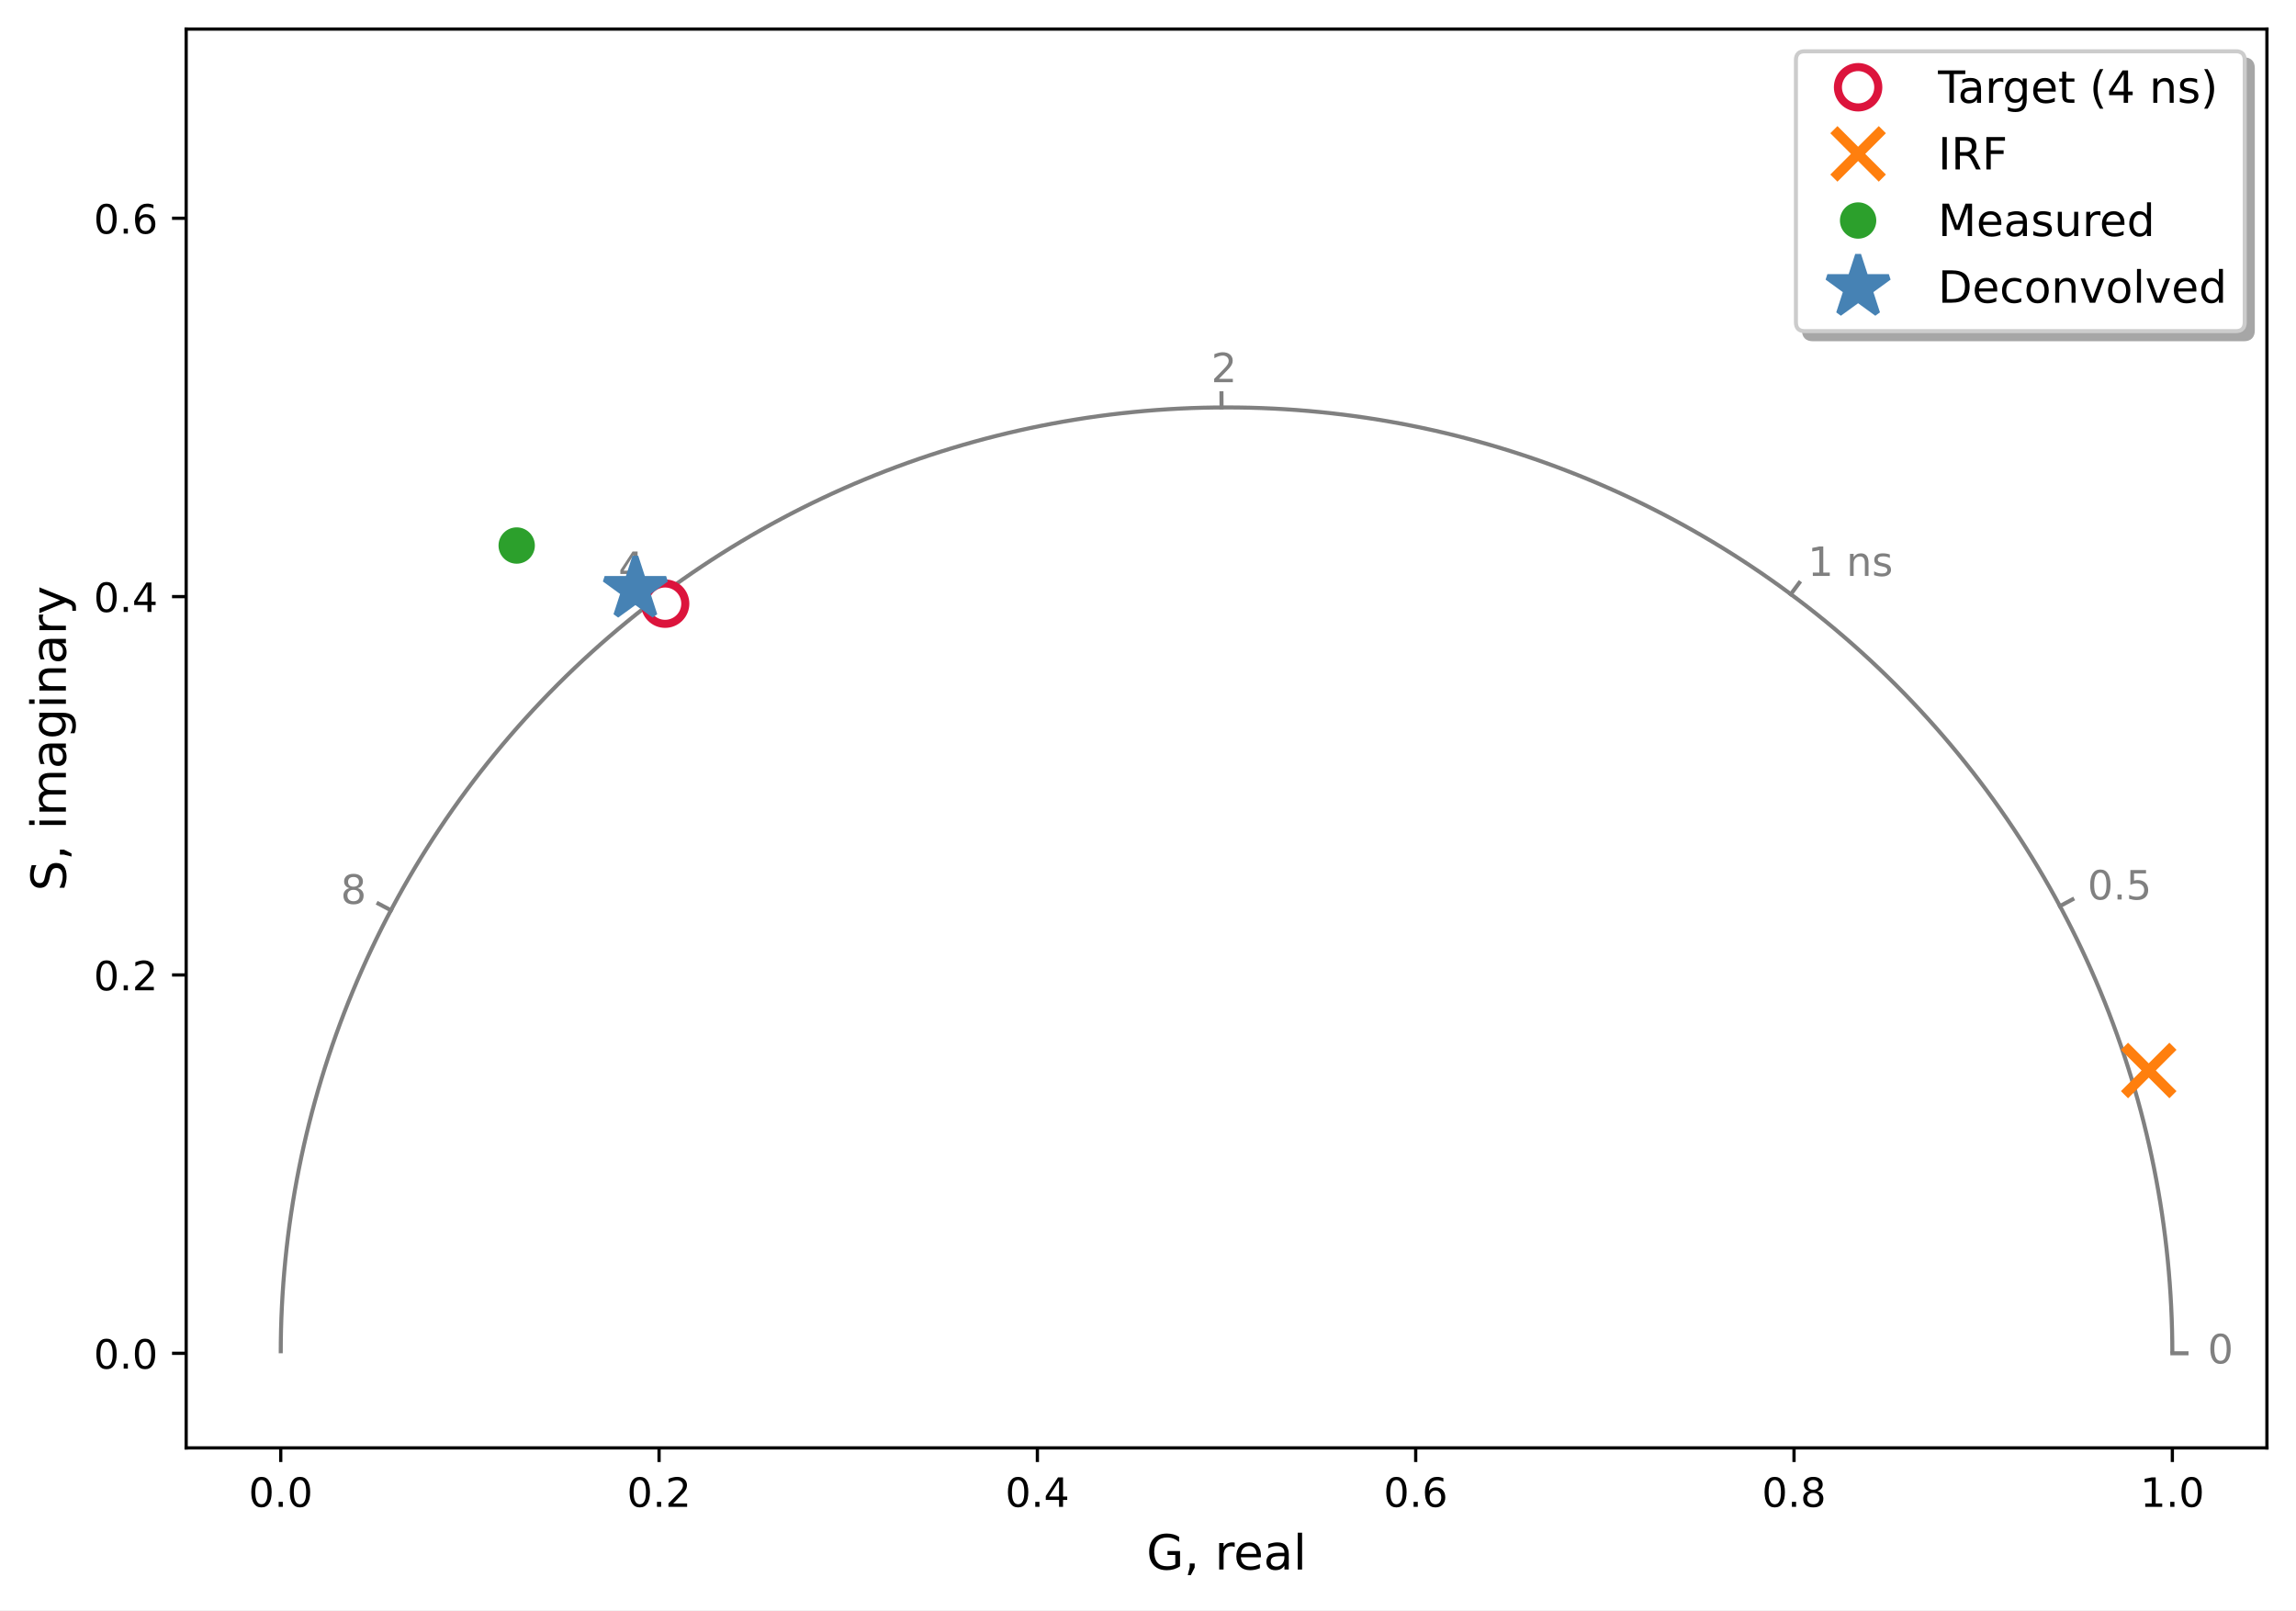
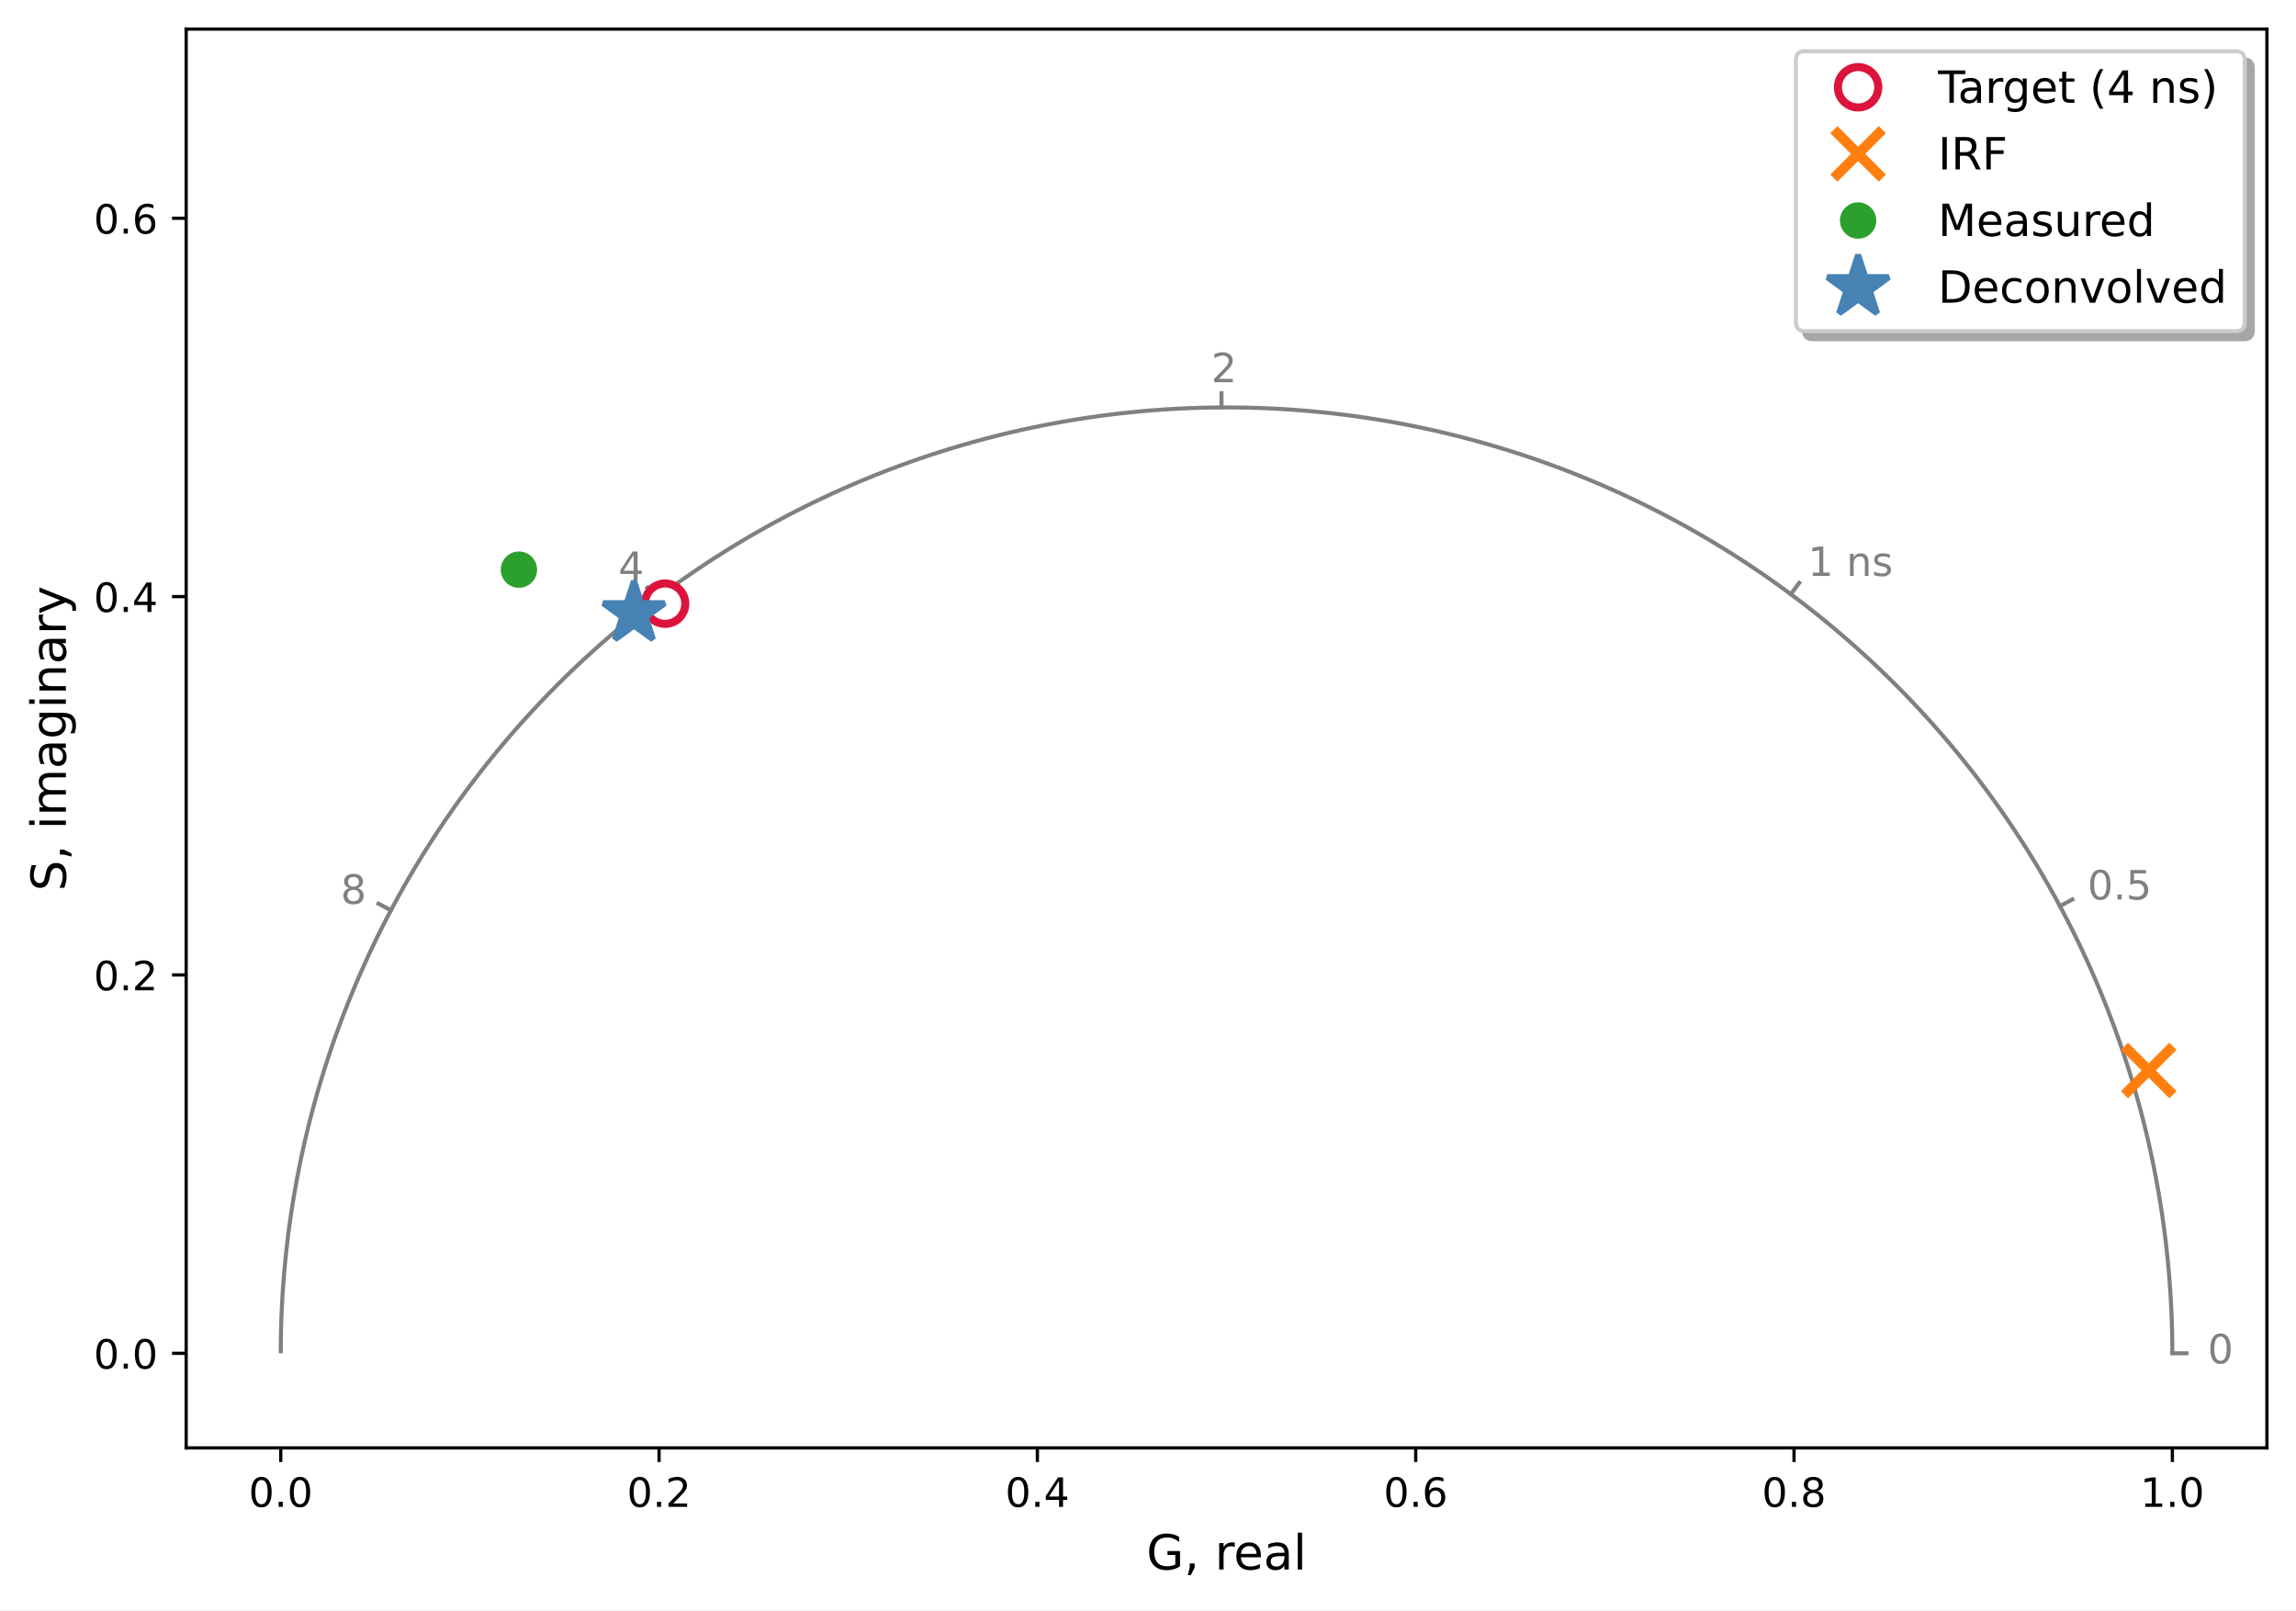
<svg xmlns="http://www.w3.org/2000/svg" xmlns:xlink="http://www.w3.org/1999/xlink" width="568.621pt" height="398.754pt" viewBox="0 0 568.621 398.754" version="1.1">
  <defs>
    <style type="text/css">*{stroke-linejoin: round; stroke-linecap: butt}</style>
  </defs>
  <g id="figure_1">
    <g id="patch_1">
      <path d="M 0 398.754  L 568.621 398.754  L 568.621 0  L 0 0  z " style="fill: #ffffff" />
    </g>
    <g id="axes_1">
      <g id="patch_2">
        <path d="M 46.104 358.553  L 561.421 358.553  L 561.421 7.2  L 46.104 7.2  z " style="fill: #ffffff" />
      </g>
      <g id="matplotlib.axis_1">
        <g id="xtick_1">
          <g id="line2d_1">
            <defs>
-               <path id="m70937900eb" d="M 0 0  L 0 3.5  " style="stroke: #000000; stroke-width: 0.8" />
-             </defs>
-             <g>
-               <use xlink:href="#m70937900eb" x="69.528" y="358.553" style="stroke: #000000; stroke-width: 0.8" />
+               <path id="mda48bed009" d="M 0 0  L 0 3.5  " style="stroke: #000000; stroke-width: 0.8" />
+             </defs>
+             <g>
+               <use xlink:href="#mda48bed009" x="69.528" y="358.553" style="stroke: #000000; stroke-width: 0.8" />
            </g>
          </g>
          <g id="text_1">
            <g transform="translate(61.57601 373.1503) scale(0.1 -0.1)">
              <defs>
                <path id="DejaVuSans-13" d="M 2034 4250  Q 1547 4250 1301 3770  Q 1056 3291 1056 2328  Q 1056 1369 1301 889  Q 1547 409 2034 409  Q 2525 409 2770 889  Q 3016 1369 3016 2328  Q 3016 3291 2770 3770  Q 2525 4250 2034 4250  z M 2034 4750  Q 2819 4750 3233 4129  Q 3647 3509 3647 2328  Q 3647 1150 3233 529  Q 2819 -91 2034 -91  Q 1250 -91 836 529  Q 422 1150 422 2328  Q 422 3509 836 4129  Q 1250 4750 2034 4750  z " transform="scale(0.015625)" />
                <path id="DejaVuSans-11" d="M 684 794  L 1344 794  L 1344 0  L 684 0  L 684 794  z " transform="scale(0.015625)" />
              </defs>
              <use xlink:href="#DejaVuSans-13" />
              <use xlink:href="#DejaVuSans-11" transform="translate(63.625 0)" />
              <use xlink:href="#DejaVuSans-13" transform="translate(95.40625 0)" />
            </g>
          </g>
        </g>
        <g id="xtick_2">
          <g id="line2d_2">
            <g>
-               <use xlink:href="#m70937900eb" x="163.222" y="358.553" style="stroke: #000000; stroke-width: 0.8" />
+               <use xlink:href="#mda48bed009" x="163.222" y="358.553" style="stroke: #000000; stroke-width: 0.8" />
            </g>
          </g>
          <g id="text_2">
            <g transform="translate(155.27 373.1503) scale(0.1 -0.1)">
              <defs>
                <path id="DejaVuSans-15" d="M 1228 531  L 3431 531  L 3431 0  L 469 0  L 469 531  Q 828 903 1448 1529  Q 2069 2156 2228 2338  Q 2531 2678 2651 2914  Q 2772 3150 2772 3378  Q 2772 3750 2511 3984  Q 2250 4219 1831 4219  Q 1534 4219 1204 4116  Q 875 4013 500 3803  L 500 4441  Q 881 4594 1212 4672  Q 1544 4750 1819 4750  Q 2544 4750 2975 4387  Q 3406 4025 3406 3419  Q 3406 3131 3298 2873  Q 3191 2616 2906 2266  Q 2828 2175 2409 1742  Q 1991 1309 1228 531  z " transform="scale(0.015625)" />
              </defs>
              <use xlink:href="#DejaVuSans-13" />
              <use xlink:href="#DejaVuSans-11" transform="translate(63.625 0)" />
              <use xlink:href="#DejaVuSans-15" transform="translate(95.40625 0)" />
            </g>
          </g>
        </g>
        <g id="xtick_3">
          <g id="line2d_3">
            <g>
-               <use xlink:href="#m70937900eb" x="256.916" y="358.553" style="stroke: #000000; stroke-width: 0.8" />
+               <use xlink:href="#mda48bed009" x="256.916" y="358.553" style="stroke: #000000; stroke-width: 0.8" />
            </g>
          </g>
          <g id="text_3">
            <g transform="translate(248.9641 373.1503) scale(0.1 -0.1)">
              <defs>
                <path id="DejaVuSans-17" d="M 2419 4116  L 825 1625  L 2419 1625  L 2419 4116  z M 2253 4666  L 3047 4666  L 3047 1625  L 3713 1625  L 3713 1100  L 3047 1100  L 3047 0  L 2419 0  L 2419 1100  L 313 1100  L 313 1709  L 2253 4666  z " transform="scale(0.015625)" />
              </defs>
              <use xlink:href="#DejaVuSans-13" />
              <use xlink:href="#DejaVuSans-11" transform="translate(63.625 0)" />
              <use xlink:href="#DejaVuSans-17" transform="translate(95.40625 0)" />
            </g>
          </g>
        </g>
        <g id="xtick_4">
          <g id="line2d_4">
            <g>
-               <use xlink:href="#m70937900eb" x="350.61" y="358.553" style="stroke: #000000; stroke-width: 0.8" />
+               <use xlink:href="#mda48bed009" x="350.61" y="358.553" style="stroke: #000000; stroke-width: 0.8" />
            </g>
          </g>
          <g id="text_4">
            <g transform="translate(342.6581 373.1503) scale(0.1 -0.1)">
              <defs>
                <path id="DejaVuSans-19" d="M 2113 2584  Q 1688 2584 1439 2293  Q 1191 2003 1191 1497  Q 1191 994 1439 701  Q 1688 409 2113 409  Q 2538 409 2786 701  Q 3034 994 3034 1497  Q 3034 2003 2786 2293  Q 2538 2584 2113 2584  z M 3366 4563  L 3366 3988  Q 3128 4100 2886 4159  Q 2644 4219 2406 4219  Q 1781 4219 1451 3797  Q 1122 3375 1075 2522  Q 1259 2794 1537 2939  Q 1816 3084 2150 3084  Q 2853 3084 3261 2657  Q 3669 2231 3669 1497  Q 3669 778 3244 343  Q 2819 -91 2113 -91  Q 1303 -91 875 529  Q 447 1150 447 2328  Q 447 3434 972 4092  Q 1497 4750 2381 4750  Q 2619 4750 2861 4703  Q 3103 4656 3366 4563  z " transform="scale(0.015625)" />
              </defs>
              <use xlink:href="#DejaVuSans-13" />
              <use xlink:href="#DejaVuSans-11" transform="translate(63.625 0)" />
              <use xlink:href="#DejaVuSans-19" transform="translate(95.40625 0)" />
            </g>
          </g>
        </g>
        <g id="xtick_5">
          <g id="line2d_5">
            <g>
-               <use xlink:href="#m70937900eb" x="444.304" y="358.553" style="stroke: #000000; stroke-width: 0.8" />
+               <use xlink:href="#mda48bed009" x="444.304" y="358.553" style="stroke: #000000; stroke-width: 0.8" />
            </g>
          </g>
          <g id="text_5">
            <g transform="translate(436.3521 373.1503) scale(0.1 -0.1)">
              <defs>
                <path id="DejaVuSans-1b" d="M 2034 2216  Q 1584 2216 1326 1975  Q 1069 1734 1069 1313  Q 1069 891 1326 650  Q 1584 409 2034 409  Q 2484 409 2743 651  Q 3003 894 3003 1313  Q 3003 1734 2745 1975  Q 2488 2216 2034 2216  z M 1403 2484  Q 997 2584 770 2862  Q 544 3141 544 3541  Q 544 4100 942 4425  Q 1341 4750 2034 4750  Q 2731 4750 3128 4425  Q 3525 4100 3525 3541  Q 3525 3141 3298 2862  Q 3072 2584 2669 2484  Q 3125 2378 3379 2068  Q 3634 1759 3634 1313  Q 3634 634 3220 271  Q 2806 -91 2034 -91  Q 1263 -91 848 271  Q 434 634 434 1313  Q 434 1759 690 2068  Q 947 2378 1403 2484  z M 1172 3481  Q 1172 3119 1398 2916  Q 1625 2713 2034 2713  Q 2441 2713 2670 2916  Q 2900 3119 2900 3481  Q 2900 3844 2670 4047  Q 2441 4250 2034 4250  Q 1625 4250 1398 4047  Q 1172 3844 1172 3481  z " transform="scale(0.015625)" />
              </defs>
              <use xlink:href="#DejaVuSans-13" />
              <use xlink:href="#DejaVuSans-11" transform="translate(63.625 0)" />
              <use xlink:href="#DejaVuSans-1b" transform="translate(95.40625 0)" />
            </g>
          </g>
        </g>
        <g id="xtick_6">
          <g id="line2d_6">
            <g>
-               <use xlink:href="#m70937900eb" x="537.998" y="358.553" style="stroke: #000000; stroke-width: 0.8" />
+               <use xlink:href="#mda48bed009" x="537.998" y="358.553" style="stroke: #000000; stroke-width: 0.8" />
            </g>
          </g>
          <g id="text_6">
            <g transform="translate(530.0462 373.1503) scale(0.1 -0.1)">
              <defs>
                <path id="DejaVuSans-14" d="M 794 531  L 1825 531  L 1825 4091  L 703 3866  L 703 4441  L 1819 4666  L 2450 4666  L 2450 531  L 3481 531  L 3481 0  L 794 0  L 794 531  z " transform="scale(0.015625)" />
              </defs>
              <use xlink:href="#DejaVuSans-14" />
              <use xlink:href="#DejaVuSans-11" transform="translate(63.625 0)" />
              <use xlink:href="#DejaVuSans-13" transform="translate(95.40625 0)" />
            </g>
          </g>
        </g>
        <g id="text_7">
          <g transform="translate(283.9298 388.6708) scale(0.12 -0.12)">
            <defs>
              <path id="DejaVuSans-2a" d="M 3809 666  L 3809 1919  L 2778 1919  L 2778 2438  L 4434 2438  L 4434 434  Q 4069 175 3628 42  Q 3188 -91 2688 -91  Q 1594 -91 976 548  Q 359 1188 359 2328  Q 359 3472 976 4111  Q 1594 4750 2688 4750  Q 3144 4750 3555 4637  Q 3966 4525 4313 4306  L 4313 3634  Q 3963 3931 3569 4081  Q 3175 4231 2741 4231  Q 1884 4231 1454 3753  Q 1025 3275 1025 2328  Q 1025 1384 1454 906  Q 1884 428 2741 428  Q 3075 428 3337 486  Q 3600 544 3809 666  z " transform="scale(0.015625)" />
              <path id="DejaVuSans-f" d="M 750 794  L 1409 794  L 1409 256  L 897 -744  L 494 -744  L 750 256  L 750 794  z " transform="scale(0.015625)" />
              <path id="DejaVuSans-3" transform="scale(0.015625)" />
              <path id="DejaVuSans-55" d="M 2631 2963  Q 2534 3019 2420 3045  Q 2306 3072 2169 3072  Q 1681 3072 1420 2755  Q 1159 2438 1159 1844  L 1159 0  L 581 0  L 581 3500  L 1159 3500  L 1159 2956  Q 1341 3275 1631 3429  Q 1922 3584 2338 3584  Q 2397 3584 2469 3576  Q 2541 3569 2628 3553  L 2631 2963  z " transform="scale(0.015625)" />
              <path id="DejaVuSans-48" d="M 3597 1894  L 3597 1613  L 953 1613  Q 991 1019 1311 708  Q 1631 397 2203 397  Q 2534 397 2845 478  Q 3156 559 3463 722  L 3463 178  Q 3153 47 2828 -22  Q 2503 -91 2169 -91  Q 1331 -91 842 396  Q 353 884 353 1716  Q 353 2575 817 3079  Q 1281 3584 2069 3584  Q 2775 3584 3186 3129  Q 3597 2675 3597 1894  z M 3022 2063  Q 3016 2534 2758 2815  Q 2500 3097 2075 3097  Q 1594 3097 1305 2825  Q 1016 2553 972 2059  L 3022 2063  z " transform="scale(0.015625)" />
              <path id="DejaVuSans-44" d="M 2194 1759  Q 1497 1759 1228 1600  Q 959 1441 959 1056  Q 959 750 1161 570  Q 1363 391 1709 391  Q 2188 391 2477 730  Q 2766 1069 2766 1631  L 2766 1759  L 2194 1759  z M 3341 1997  L 3341 0  L 2766 0  L 2766 531  Q 2569 213 2275 61  Q 1981 -91 1556 -91  Q 1019 -91 701 211  Q 384 513 384 1019  Q 384 1609 779 1909  Q 1175 2209 1959 2209  L 2766 2209  L 2766 2266  Q 2766 2663 2505 2880  Q 2244 3097 1772 3097  Q 1472 3097 1187 3025  Q 903 2953 641 2809  L 641 3341  Q 956 3463 1253 3523  Q 1550 3584 1831 3584  Q 2591 3584 2966 3190  Q 3341 2797 3341 1997  z " transform="scale(0.015625)" />
              <path id="DejaVuSans-4f" d="M 603 4863  L 1178 4863  L 1178 0  L 603 0  L 603 4863  z " transform="scale(0.015625)" />
            </defs>
            <use xlink:href="#DejaVuSans-2a" />
            <use xlink:href="#DejaVuSans-f" transform="translate(77.48438 0)" />
            <use xlink:href="#DejaVuSans-3" transform="translate(109.2656 0)" />
            <use xlink:href="#DejaVuSans-55" transform="translate(141.0469 0)" />
            <use xlink:href="#DejaVuSans-48" transform="translate(179.9531 0)" />
            <use xlink:href="#DejaVuSans-44" transform="translate(241.4844 0)" />
            <use xlink:href="#DejaVuSans-4f" transform="translate(302.7656 0)" />
          </g>
        </g>
      </g>
      <g id="matplotlib.axis_2">
        <g id="ytick_1">
          <g id="line2d_7">
            <defs>
-               <path id="m96fb3e9fb8" d="M 0 0  L -3.5 0  " style="stroke: #000000; stroke-width: 0.8" />
-             </defs>
-             <g>
-               <use xlink:href="#m96fb3e9fb8" x="46.104" y="335.129" style="stroke: #000000; stroke-width: 0.8" />
+               <path id="m7fe04f3562" d="M 0 0  L -3.5 0  " style="stroke: #000000; stroke-width: 0.8" />
+             </defs>
+             <g>
+               <use xlink:href="#m7fe04f3562" x="46.104" y="335.129" style="stroke: #000000; stroke-width: 0.8" />
            </g>
          </g>
          <g id="text_8">
            <g transform="translate(23.20094 338.9279) scale(0.1 -0.1)">
              <use xlink:href="#DejaVuSans-13" />
              <use xlink:href="#DejaVuSans-11" transform="translate(63.625 0)" />
              <use xlink:href="#DejaVuSans-13" transform="translate(95.40625 0)" />
            </g>
          </g>
        </g>
        <g id="ytick_2">
          <g id="line2d_8">
            <g>
-               <use xlink:href="#m96fb3e9fb8" x="46.104" y="241.435" style="stroke: #000000; stroke-width: 0.8" />
+               <use xlink:href="#m7fe04f3562" x="46.104" y="241.435" style="stroke: #000000; stroke-width: 0.8" />
            </g>
          </g>
          <g id="text_9">
            <g transform="translate(23.20094 245.2339) scale(0.1 -0.1)">
              <use xlink:href="#DejaVuSans-13" />
              <use xlink:href="#DejaVuSans-11" transform="translate(63.625 0)" />
              <use xlink:href="#DejaVuSans-15" transform="translate(95.40625 0)" />
            </g>
          </g>
        </g>
        <g id="ytick_3">
          <g id="line2d_9">
            <g>
-               <use xlink:href="#m96fb3e9fb8" x="46.104" y="147.741" style="stroke: #000000; stroke-width: 0.8" />
+               <use xlink:href="#m7fe04f3562" x="46.104" y="147.741" style="stroke: #000000; stroke-width: 0.8" />
            </g>
          </g>
          <g id="text_10">
            <g transform="translate(23.20094 151.5399) scale(0.1 -0.1)">
              <use xlink:href="#DejaVuSans-13" />
              <use xlink:href="#DejaVuSans-11" transform="translate(63.625 0)" />
              <use xlink:href="#DejaVuSans-17" transform="translate(95.40625 0)" />
            </g>
          </g>
        </g>
        <g id="ytick_4">
          <g id="line2d_10">
            <g>
-               <use xlink:href="#m96fb3e9fb8" x="46.104" y="54.047" style="stroke: #000000; stroke-width: 0.8" />
+               <use xlink:href="#m7fe04f3562" x="46.104" y="54.047" style="stroke: #000000; stroke-width: 0.8" />
            </g>
          </g>
          <g id="text_11">
            <g transform="translate(23.20094 57.84584) scale(0.1 -0.1)">
              <use xlink:href="#DejaVuSans-13" />
              <use xlink:href="#DejaVuSans-11" transform="translate(63.625 0)" />
              <use xlink:href="#DejaVuSans-19" transform="translate(95.40625 0)" />
            </g>
          </g>
        </g>
        <g id="text_12">
          <g transform="translate(16.31812 220.6604) rotate(-90) scale(0.12 -0.12)">
            <defs>
              <path id="DejaVuSans-36" d="M 3425 4513  L 3425 3897  Q 3066 4069 2747 4153  Q 2428 4238 2131 4238  Q 1616 4238 1336 4038  Q 1056 3838 1056 3469  Q 1056 3159 1242 3001  Q 1428 2844 1947 2747  L 2328 2669  Q 3034 2534 3370 2195  Q 3706 1856 3706 1288  Q 3706 609 3251 259  Q 2797 -91 1919 -91  Q 1588 -91 1214 -16  Q 841 59 441 206  L 441 856  Q 825 641 1194 531  Q 1563 422 1919 422  Q 2459 422 2753 634  Q 3047 847 3047 1241  Q 3047 1584 2836 1778  Q 2625 1972 2144 2069  L 1759 2144  Q 1053 2284 737 2584  Q 422 2884 422 3419  Q 422 4038 858 4394  Q 1294 4750 2059 4750  Q 2388 4750 2728 4690  Q 3069 4631 3425 4513  z " transform="scale(0.015625)" />
              <path id="DejaVuSans-4c" d="M 603 3500  L 1178 3500  L 1178 0  L 603 0  L 603 3500  z M 603 4863  L 1178 4863  L 1178 4134  L 603 4134  L 603 4863  z " transform="scale(0.015625)" />
              <path id="DejaVuSans-50" d="M 3328 2828  Q 3544 3216 3844 3400  Q 4144 3584 4550 3584  Q 5097 3584 5394 3201  Q 5691 2819 5691 2113  L 5691 0  L 5113 0  L 5113 2094  Q 5113 2597 4934 2840  Q 4756 3084 4391 3084  Q 3944 3084 3684 2787  Q 3425 2491 3425 1978  L 3425 0  L 2847 0  L 2847 2094  Q 2847 2600 2669 2842  Q 2491 3084 2119 3084  Q 1678 3084 1418 2786  Q 1159 2488 1159 1978  L 1159 0  L 581 0  L 581 3500  L 1159 3500  L 1159 2956  Q 1356 3278 1631 3431  Q 1906 3584 2284 3584  Q 2666 3584 2933 3390  Q 3200 3197 3328 2828  z " transform="scale(0.015625)" />
              <path id="DejaVuSans-4a" d="M 2906 1791  Q 2906 2416 2648 2759  Q 2391 3103 1925 3103  Q 1463 3103 1205 2759  Q 947 2416 947 1791  Q 947 1169 1205 825  Q 1463 481 1925 481  Q 2391 481 2648 825  Q 2906 1169 2906 1791  z M 3481 434  Q 3481 -459 3084 -895  Q 2688 -1331 1869 -1331  Q 1566 -1331 1297 -1286  Q 1028 -1241 775 -1147  L 775 -588  Q 1028 -725 1275 -790  Q 1522 -856 1778 -856  Q 2344 -856 2625 -561  Q 2906 -266 2906 331  L 2906 616  Q 2728 306 2450 153  Q 2172 0 1784 0  Q 1141 0 747 490  Q 353 981 353 1791  Q 353 2603 747 3093  Q 1141 3584 1784 3584  Q 2172 3584 2450 3431  Q 2728 3278 2906 2969  L 2906 3500  L 3481 3500  L 3481 434  z " transform="scale(0.015625)" />
              <path id="DejaVuSans-51" d="M 3513 2113  L 3513 0  L 2938 0  L 2938 2094  Q 2938 2591 2744 2837  Q 2550 3084 2163 3084  Q 1697 3084 1428 2787  Q 1159 2491 1159 1978  L 1159 0  L 581 0  L 581 3500  L 1159 3500  L 1159 2956  Q 1366 3272 1645 3428  Q 1925 3584 2291 3584  Q 2894 3584 3203 3211  Q 3513 2838 3513 2113  z " transform="scale(0.015625)" />
              <path id="DejaVuSans-5c" d="M 2059 -325  Q 1816 -950 1584 -1140  Q 1353 -1331 966 -1331  L 506 -1331  L 506 -850  L 844 -850  Q 1081 -850 1212 -737  Q 1344 -625 1503 -206  L 1606 56  L 191 3500  L 800 3500  L 1894 763  L 2988 3500  L 3597 3500  L 2059 -325  z " transform="scale(0.015625)" />
            </defs>
            <use xlink:href="#DejaVuSans-36" />
            <use xlink:href="#DejaVuSans-f" transform="translate(63.48438 0)" />
            <use xlink:href="#DejaVuSans-3" transform="translate(95.26562 0)" />
            <use xlink:href="#DejaVuSans-4c" transform="translate(127.0469 0)" />
            <use xlink:href="#DejaVuSans-50" transform="translate(154.8281 0)" />
            <use xlink:href="#DejaVuSans-44" transform="translate(252.2344 0)" />
            <use xlink:href="#DejaVuSans-4a" transform="translate(313.5156 0)" />
            <use xlink:href="#DejaVuSans-4c" transform="translate(377 0)" />
            <use xlink:href="#DejaVuSans-51" transform="translate(404.7812 0)" />
            <use xlink:href="#DejaVuSans-44" transform="translate(468.1562 0)" />
            <use xlink:href="#DejaVuSans-55" transform="translate(529.4375 0)" />
            <use xlink:href="#DejaVuSans-5c" transform="translate(570.5469 0)" />
          </g>
        </g>
      </g>
      <g id="patch_3">
-         <path d="M 537.998 335.129  C 537.998 273.03 513.303 213.411 469.392 169.5  C 425.481 125.589 365.862 100.894 303.763 100.894  C 241.663 100.894 182.044 125.589 138.133 169.5  C 94.223 213.411 69.528 273.03 69.528 335.129  " clip-path="url(#p9ad5850915)" style="fill: none; stroke: #808080; stroke-linejoin: miter" />
+         <path d="M 537.998 335.129  C 537.998 273.03 513.303 213.411 469.392 169.5  C 425.481 125.589 365.862 100.894 303.763 100.894  C 241.663 100.894 182.044 125.589 138.133 169.5  C 94.223 213.411 69.528 273.03 69.528 335.129  " clip-path="url(#p9301bd32c9)" style="fill: none; stroke: #808080; stroke-linejoin: miter" />
      </g>
      <g id="line2d_11">
-         <path d="M 537.998 335.129  L 541.498 335.129  M 510.165 224.385  L 513.249 222.73  M 443.507 147.146  L 445.595 144.338  M 302.522 100.897  L 302.504 97.397  M 162.43 148.337  L 160.318 145.546  M 96.811 225.415  L 93.719 223.776  " clip-path="url(#p9ad5850915)" style="fill: none; stroke: #808080; stroke-linecap: square" />
-         <g clip-path="url(#p9ad5850915)">
+         <path d="M 537.998 335.129  L 541.498 335.129  M 510.165 224.385  L 513.249 222.73  M 443.507 147.146  L 445.595 144.338  M 302.522 100.897  L 302.504 97.397  M 162.43 148.337  L 160.318 145.546  M 96.811 225.415  L 93.719 223.776  " clip-path="url(#p9301bd32c9)" style="fill: none; stroke: #808080; stroke-linecap: square" />
+         <g clip-path="url(#p9301bd32c9)">
          <g style="fill: #808080" transform="translate(546.7477 337.6291) scale(0.1 -0.1)">
            <use xlink:href="#DejaVuSans-13" />
          </g>
        </g>
-         <g clip-path="url(#p9ad5850915)">
+         <g clip-path="url(#p9301bd32c9)">
          <g style="fill: #808080" transform="translate(516.9838 222.748) scale(0.1 -0.1)">
            <defs>
              <path id="DejaVuSans-18" d="M 691 4666  L 3169 4666  L 3169 4134  L 1269 4134  L 1269 2991  Q 1406 3038 1543 3061  Q 1681 3084 1819 3084  Q 2600 3084 3056 2656  Q 3513 2228 3513 1497  Q 3513 744 3044 326  Q 2575 -91 1722 -91  Q 1428 -91 1123 -41  Q 819 9 494 109  L 494 744  Q 775 591 1075 516  Q 1375 441 1709 441  Q 2250 441 2565 725  Q 2881 1009 2881 1497  Q 2881 1984 2565 2268  Q 2250 2553 1709 2553  Q 1456 2553 1204 2497  Q 953 2441 691 2322  L 691 4666  z " transform="scale(0.015625)" />
            </defs>
            <use xlink:href="#DejaVuSans-13" />
            <use xlink:href="#DejaVuSans-11" transform="translate(63.625 0)" />
            <use xlink:href="#DejaVuSans-18" transform="translate(95.40625 0)" />
          </g>
        </g>
-         <g clip-path="url(#p9ad5850915)">
+         <g clip-path="url(#p9301bd32c9)">
          <g style="fill: #808080" transform="translate(447.7191 142.6242) scale(0.1 -0.1)">
            <defs>
              <path id="DejaVuSans-56" d="M 2834 3397  L 2834 2853  Q 2591 2978 2328 3040  Q 2066 3103 1784 3103  Q 1356 3103 1142 2972  Q 928 2841 928 2578  Q 928 2378 1081 2264  Q 1234 2150 1697 2047  L 1894 2003  Q 2506 1872 2764 1633  Q 3022 1394 3022 966  Q 3022 478 2636 193  Q 2250 -91 1575 -91  Q 1294 -91 989 -36  Q 684 19 347 128  L 347 722  Q 666 556 975 473  Q 1284 391 1588 391  Q 1994 391 2212 530  Q 2431 669 2431 922  Q 2431 1156 2273 1281  Q 2116 1406 1581 1522  L 1381 1569  Q 847 1681 609 1914  Q 372 2147 372 2553  Q 372 3047 722 3315  Q 1072 3584 1716 3584  Q 2034 3584 2315 3537  Q 2597 3491 2834 3397  z " transform="scale(0.015625)" />
            </defs>
            <use xlink:href="#DejaVuSans-14" />
            <use xlink:href="#DejaVuSans-3" transform="translate(63.625 0)" />
            <use xlink:href="#DejaVuSans-51" transform="translate(95.40625 0)" />
            <use xlink:href="#DejaVuSans-56" transform="translate(158.7812 0)" />
          </g>
        </g>
-         <g clip-path="url(#p9ad5850915)">
+         <g clip-path="url(#p9301bd32c9)">
          <g style="fill: #808080" transform="translate(299.9627 94.64744) scale(0.1 -0.1)">
            <use xlink:href="#DejaVuSans-15" />
          </g>
        </g>
-         <g clip-path="url(#p9ad5850915)">
+         <g clip-path="url(#p9301bd32c9)">
          <g style="fill: #808080" transform="translate(153.1423 143.8594) scale(0.1 -0.1)">
            <use xlink:href="#DejaVuSans-17" />
          </g>
        </g>
-         <g clip-path="url(#p9ad5850915)">
+         <g clip-path="url(#p9301bd32c9)">
          <g style="fill: #808080" transform="translate(84.37162 223.8166) scale(0.1 -0.1)">
            <use xlink:href="#DejaVuSans-1b" />
          </g>
        </g>
      </g>
      <g id="patch_4">
        <path d="M 46.104 358.553  L 46.104 7.2  " style="fill: none; stroke: #000000; stroke-width: 0.8; stroke-linejoin: miter; stroke-linecap: square" />
      </g>
      <g id="patch_5">
        <path d="M 561.421 358.553  L 561.421 7.2  " style="fill: none; stroke: #000000; stroke-width: 0.8; stroke-linejoin: miter; stroke-linecap: square" />
      </g>
      <g id="patch_6">
        <path d="M 46.104 358.553  L 561.421 358.553  " style="fill: none; stroke: #000000; stroke-width: 0.8; stroke-linejoin: miter; stroke-linecap: square" />
      </g>
      <g id="patch_7">
        <path d="M 46.104 7.2  L 561.421 7.2  " style="fill: none; stroke: #000000; stroke-width: 0.8; stroke-linejoin: miter; stroke-linecap: square" />
      </g>
      <g id="line2d_12">
        <defs>
-           <path id="mcc5f7775cc" d="M 0 5  C 1.326 5 2.598 4.473 3.536 3.536  C 4.473 2.598 5 1.326 5 0  C 5 -1.326 4.473 -2.598 3.536 -3.536  C 2.598 -4.473 1.326 -5 0 -5  C -1.326 -5 -2.598 -4.473 -3.536 -3.536  C -4.473 -2.598 -5 -1.326 -5 0  C -5 1.326 -4.473 2.598 -3.536 3.536  C -2.598 4.473 -1.326 5 0 5  z " style="stroke: #dc143c; stroke-width: 2" />
+           <path id="m20b6daa06a" d="M 0 5  C 1.326 5 2.598 4.473 3.536 3.536  C 4.473 2.598 5 1.326 5 0  C 5 -1.326 4.473 -2.598 3.536 -3.536  C 2.598 -4.473 1.326 -5 0 -5  C -1.326 -5 -2.598 -4.473 -3.536 -3.536  C -4.473 -2.598 -5 -1.326 -5 0  C -5 1.326 -4.473 2.598 -3.536 3.536  C -2.598 4.473 -1.326 5 0 5  z " style="stroke: #dc143c; stroke-width: 2" />
        </defs>
-         <g clip-path="url(#p9ad5850915)">
-           <use xlink:href="#mcc5f7775cc" x="164.722" y="149.489" style="fill: #ffffff; stroke: #dc143c; stroke-width: 2" />
+         <g clip-path="url(#p9301bd32c9)">
+           <use xlink:href="#m20b6daa06a" x="164.722" y="149.489" style="fill: #ffffff; stroke: #dc143c; stroke-width: 2" />
        </g>
      </g>
      <g id="line2d_13">
        <defs>
-           <path id="m12d19b7c86" d="M -6 6  L 6 -6  M -6 -6  L 6 6  " style="stroke: #ff7f0e; stroke-width: 2.5" />
+           <path id="m79eb5e9c45" d="M -6 6  L 6 -6  M -6 -6  L 6 6  " style="stroke: #ff7f0e; stroke-width: 2.5" />
        </defs>
-         <g clip-path="url(#p9ad5850915)">
-           <use xlink:href="#m12d19b7c86" x="532.143" y="265.093" style="fill: #ff7f0e; stroke: #ff7f0e; stroke-width: 2.5" />
+         <g clip-path="url(#p9301bd32c9)">
+           <use xlink:href="#m79eb5e9c45" x="532.143" y="265.093" style="fill: #ff7f0e; stroke: #ff7f0e; stroke-width: 2.5" />
        </g>
      </g>
      <g id="line2d_14">
        <defs>
-           <path id="m1168313d82" d="M 0 4  C 1.061 4 2.078 3.579 2.828 2.828  C 3.579 2.078 4 1.061 4 0  C 4 -1.061 3.579 -2.078 2.828 -2.828  C 2.078 -3.579 1.061 -4 0 -4  C -1.061 -4 -2.078 -3.579 -2.828 -2.828  C -3.579 -2.078 -4 -1.061 -4 0  C -4 1.061 -3.579 2.078 -2.828 2.828  C -2.078 3.579 -1.061 4 0 4  z " style="stroke: #2ca02c" />
+           <path id="m78f3de2a85" d="M 0 4  C 1.061 4 2.078 3.579 2.828 2.828  C 3.579 2.078 4 1.061 4 0  C 4 -1.061 3.579 -2.078 2.828 -2.828  C 2.078 -3.579 1.061 -4 0 -4  C -1.061 -4 -2.078 -3.579 -2.828 -2.828  C -3.579 -2.078 -4 -1.061 -4 0  C -4 1.061 -3.579 2.078 -2.828 2.828  C -2.078 3.579 -1.061 4 0 4  z " style="stroke: #2ca02c" />
        </defs>
-         <g clip-path="url(#p9ad5850915)">
-           <use xlink:href="#m1168313d82" x="127.963" y="135.094" style="fill: #2ca02c; stroke: #2ca02c" />
+         <g clip-path="url(#p9301bd32c9)">
+           <use xlink:href="#m78f3de2a85" x="128.514" y="141.066" style="fill: #2ca02c; stroke: #2ca02c" />
        </g>
      </g>
      <g id="line2d_15">
        <defs>
-           <path id="m0fa212d5ef" d="M 0 -8  L -1.796 -2.472  L -7.608 -2.472  L -2.906 0.944  L -4.702 6.472  L -0 3.056  L 4.702 6.472  L 2.906 0.944  L 7.608 -2.472  L 1.796 -2.472  z " style="stroke: #4682b4; stroke-width: 1.5; stroke-linejoin: bevel" />
+           <path id="m091019332d" d="M 0 -8  L -1.796 -2.472  L -7.608 -2.472  L -2.906 0.944  L -4.702 6.472  L -0 3.056  L 4.702 6.472  L 2.906 0.944  L 7.608 -2.472  L 1.796 -2.472  z " style="stroke: #4682b4; stroke-width: 1.5; stroke-linejoin: bevel" />
        </defs>
-         <g clip-path="url(#p9ad5850915)">
-           <use xlink:href="#m0fa212d5ef" x="157.356" y="145.859" style="fill: #4682b4; stroke: #4682b4; stroke-width: 1.5; stroke-linejoin: bevel" />
+         <g clip-path="url(#p9301bd32c9)">
+           <use xlink:href="#m091019332d" x="157.007" y="151.854" style="fill: #4682b4; stroke: #4682b4; stroke-width: 1.5; stroke-linejoin: bevel" />
        </g>
      </g>
      <g id="legend_1">
        <g id="patch_8">
          <path d="M 448.973 84.003  L 555.721 84.003  Q 557.921 84.003 557.921 81.803  L 557.921 16.9  Q 557.921 14.7 555.721 14.7  L 448.973 14.7  Q 446.773 14.7 446.773 16.9  L 446.773 81.803  Q 446.773 84.003 448.973 84.003  z " style="fill: #4d4d4d; opacity: 0.5; stroke: #4d4d4d; stroke-linejoin: miter" />
        </g>
        <g id="patch_9">
          <path d="M 446.973 82.003  L 553.721 82.003  Q 555.921 82.003 555.921 79.803  L 555.921 14.9  Q 555.921 12.7 553.721 12.7  L 446.973 12.7  Q 444.773 12.7 444.773 14.9  L 444.773 79.803  Q 444.773 82.003 446.973 82.003  z " style="fill: #ffffff; stroke: #cccccc; stroke-linejoin: miter" />
        </g>
        <g id="line2d_16">
          <g>
-             <use xlink:href="#mcc5f7775cc" x="460.173" y="21.608" style="fill: #ffffff; stroke: #dc143c; stroke-width: 2" />
+             <use xlink:href="#m20b6daa06a" x="460.173" y="21.608" style="fill: #ffffff; stroke: #dc143c; stroke-width: 2" />
          </g>
        </g>
        <g id="text_13">
          <g transform="translate(479.9731 25.45828) scale(0.11 -0.11)">
            <defs>
              <path id="DejaVuSans-37" d="M -19 4666  L 3928 4666  L 3928 4134  L 2272 4134  L 2272 0  L 1638 0  L 1638 4134  L -19 4134  L -19 4666  z " transform="scale(0.015625)" />
              <path id="DejaVuSans-57" d="M 1172 4494  L 1172 3500  L 2356 3500  L 2356 3053  L 1172 3053  L 1172 1153  Q 1172 725 1289 603  Q 1406 481 1766 481  L 2356 481  L 2356 0  L 1766 0  Q 1100 0 847 248  Q 594 497 594 1153  L 594 3053  L 172 3053  L 172 3500  L 594 3500  L 594 4494  L 1172 4494  z " transform="scale(0.015625)" />
              <path id="DejaVuSans-b" d="M 1984 4856  Q 1566 4138 1362 3434  Q 1159 2731 1159 2009  Q 1159 1288 1364 580  Q 1569 -128 1984 -844  L 1484 -844  Q 1016 -109 783 600  Q 550 1309 550 2009  Q 550 2706 781 3412  Q 1013 4119 1484 4856  L 1984 4856  z " transform="scale(0.015625)" />
              <path id="DejaVuSans-c" d="M 513 4856  L 1013 4856  Q 1481 4119 1714 3412  Q 1947 2706 1947 2009  Q 1947 1309 1714 600  Q 1481 -109 1013 -844  L 513 -844  Q 928 -128 1133 580  Q 1338 1288 1338 2009  Q 1338 2731 1133 3434  Q 928 4138 513 4856  z " transform="scale(0.015625)" />
            </defs>
            <use xlink:href="#DejaVuSans-37" />
            <use xlink:href="#DejaVuSans-44" transform="translate(44.53125 0)" />
            <use xlink:href="#DejaVuSans-55" transform="translate(105.8125 0)" />
            <use xlink:href="#DejaVuSans-4a" transform="translate(145.1719 0)" />
            <use xlink:href="#DejaVuSans-48" transform="translate(208.6562 0)" />
            <use xlink:href="#DejaVuSans-57" transform="translate(270.1875 0)" />
            <use xlink:href="#DejaVuSans-3" transform="translate(309.3906 0)" />
            <use xlink:href="#DejaVuSans-b" transform="translate(341.1719 0)" />
            <use xlink:href="#DejaVuSans-17" transform="translate(380.1875 0)" />
            <use xlink:href="#DejaVuSans-3" transform="translate(443.8125 0)" />
            <use xlink:href="#DejaVuSans-51" transform="translate(475.5938 0)" />
            <use xlink:href="#DejaVuSans-56" transform="translate(538.9688 0)" />
            <use xlink:href="#DejaVuSans-c" transform="translate(591.0625 0)" />
          </g>
        </g>
        <g id="line2d_17">
          <g>
-             <use xlink:href="#m12d19b7c86" x="460.173" y="38.109" style="fill: #ff7f0e; stroke: #ff7f0e; stroke-width: 2.5" />
+             <use xlink:href="#m79eb5e9c45" x="460.173" y="38.109" style="fill: #ff7f0e; stroke: #ff7f0e; stroke-width: 2.5" />
          </g>
        </g>
        <g id="text_14">
          <g transform="translate(479.9731 41.95914) scale(0.11 -0.11)">
            <defs>
              <path id="DejaVuSans-2c" d="M 628 4666  L 1259 4666  L 1259 0  L 628 0  L 628 4666  z " transform="scale(0.015625)" />
              <path id="DejaVuSans-35" d="M 2841 2188  Q 3044 2119 3236 1894  Q 3428 1669 3622 1275  L 4263 0  L 3584 0  L 2988 1197  Q 2756 1666 2539 1819  Q 2322 1972 1947 1972  L 1259 1972  L 1259 0  L 628 0  L 628 4666  L 2053 4666  Q 2853 4666 3247 4331  Q 3641 3997 3641 3322  Q 3641 2881 3436 2590  Q 3231 2300 2841 2188  z M 1259 4147  L 1259 2491  L 2053 2491  Q 2509 2491 2742 2702  Q 2975 2913 2975 3322  Q 2975 3731 2742 3939  Q 2509 4147 2053 4147  L 1259 4147  z " transform="scale(0.015625)" />
              <path id="DejaVuSans-29" d="M 628 4666  L 3309 4666  L 3309 4134  L 1259 4134  L 1259 2759  L 3109 2759  L 3109 2228  L 1259 2228  L 1259 0  L 628 0  L 628 4666  z " transform="scale(0.015625)" />
            </defs>
            <use xlink:href="#DejaVuSans-2c" />
            <use xlink:href="#DejaVuSans-35" transform="translate(29.5 0)" />
            <use xlink:href="#DejaVuSans-29" transform="translate(98.98438 0)" />
          </g>
        </g>
        <g id="line2d_18">
          <g>
-             <use xlink:href="#m1168313d82" x="460.173" y="54.61" style="fill: #2ca02c; stroke: #2ca02c" />
+             <use xlink:href="#m78f3de2a85" x="460.173" y="54.61" style="fill: #2ca02c; stroke: #2ca02c" />
          </g>
        </g>
        <g id="text_15">
          <g transform="translate(479.9731 58.46) scale(0.11 -0.11)">
            <defs>
              <path id="DejaVuSans-30" d="M 628 4666  L 1569 4666  L 2759 1491  L 3956 4666  L 4897 4666  L 4897 0  L 4281 0  L 4281 4097  L 3078 897  L 2444 897  L 1241 4097  L 1241 0  L 628 0  L 628 4666  z " transform="scale(0.015625)" />
              <path id="DejaVuSans-58" d="M 544 1381  L 544 3500  L 1119 3500  L 1119 1403  Q 1119 906 1312 657  Q 1506 409 1894 409  Q 2359 409 2629 706  Q 2900 1003 2900 1516  L 2900 3500  L 3475 3500  L 3475 0  L 2900 0  L 2900 538  Q 2691 219 2414 64  Q 2138 -91 1772 -91  Q 1169 -91 856 284  Q 544 659 544 1381  z M 1991 3584  L 1991 3584  z " transform="scale(0.015625)" />
              <path id="DejaVuSans-47" d="M 2906 2969  L 2906 4863  L 3481 4863  L 3481 0  L 2906 0  L 2906 525  Q 2725 213 2448 61  Q 2172 -91 1784 -91  Q 1150 -91 751 415  Q 353 922 353 1747  Q 353 2572 751 3078  Q 1150 3584 1784 3584  Q 2172 3584 2448 3432  Q 2725 3281 2906 2969  z M 947 1747  Q 947 1113 1208 752  Q 1469 391 1925 391  Q 2381 391 2643 752  Q 2906 1113 2906 1747  Q 2906 2381 2643 2742  Q 2381 3103 1925 3103  Q 1469 3103 1208 2742  Q 947 2381 947 1747  z " transform="scale(0.015625)" />
            </defs>
            <use xlink:href="#DejaVuSans-30" />
            <use xlink:href="#DejaVuSans-48" transform="translate(86.28125 0)" />
            <use xlink:href="#DejaVuSans-44" transform="translate(147.8125 0)" />
            <use xlink:href="#DejaVuSans-56" transform="translate(209.0938 0)" />
            <use xlink:href="#DejaVuSans-58" transform="translate(261.1875 0)" />
            <use xlink:href="#DejaVuSans-55" transform="translate(324.5625 0)" />
            <use xlink:href="#DejaVuSans-48" transform="translate(363.4688 0)" />
            <use xlink:href="#DejaVuSans-47" transform="translate(425 0)" />
          </g>
        </g>
        <g id="line2d_19">
          <g>
-             <use xlink:href="#m0fa212d5ef" x="460.173" y="71.111" style="fill: #4682b4; stroke: #4682b4; stroke-width: 1.5; stroke-linejoin: bevel" />
+             <use xlink:href="#m091019332d" x="460.173" y="71.111" style="fill: #4682b4; stroke: #4682b4; stroke-width: 1.5; stroke-linejoin: bevel" />
          </g>
        </g>
        <g id="text_16">
          <g transform="translate(479.9731 74.96086) scale(0.11 -0.11)">
            <defs>
              <path id="DejaVuSans-27" d="M 1259 4147  L 1259 519  L 2022 519  Q 2988 519 3436 956  Q 3884 1394 3884 2338  Q 3884 3275 3436 3711  Q 2988 4147 2022 4147  L 1259 4147  z M 628 4666  L 1925 4666  Q 3281 4666 3915 4102  Q 4550 3538 4550 2338  Q 4550 1131 3912 565  Q 3275 0 1925 0  L 628 0  L 628 4666  z " transform="scale(0.015625)" />
              <path id="DejaVuSans-46" d="M 3122 3366  L 3122 2828  Q 2878 2963 2633 3030  Q 2388 3097 2138 3097  Q 1578 3097 1268 2742  Q 959 2388 959 1747  Q 959 1106 1268 751  Q 1578 397 2138 397  Q 2388 397 2633 464  Q 2878 531 3122 666  L 3122 134  Q 2881 22 2623 -34  Q 2366 -91 2075 -91  Q 1284 -91 818 406  Q 353 903 353 1747  Q 353 2603 823 3093  Q 1294 3584 2113 3584  Q 2378 3584 2631 3529  Q 2884 3475 3122 3366  z " transform="scale(0.015625)" />
              <path id="DejaVuSans-52" d="M 1959 3097  Q 1497 3097 1228 2736  Q 959 2375 959 1747  Q 959 1119 1226 758  Q 1494 397 1959 397  Q 2419 397 2687 759  Q 2956 1122 2956 1747  Q 2956 2369 2687 2733  Q 2419 3097 1959 3097  z M 1959 3584  Q 2709 3584 3137 3096  Q 3566 2609 3566 1747  Q 3566 888 3137 398  Q 2709 -91 1959 -91  Q 1206 -91 779 398  Q 353 888 353 1747  Q 353 2609 779 3096  Q 1206 3584 1959 3584  z " transform="scale(0.015625)" />
              <path id="DejaVuSans-59" d="M 191 3500  L 800 3500  L 1894 563  L 2988 3500  L 3597 3500  L 2284 0  L 1503 0  L 191 3500  z " transform="scale(0.015625)" />
            </defs>
            <use xlink:href="#DejaVuSans-27" />
            <use xlink:href="#DejaVuSans-48" transform="translate(77 0)" />
            <use xlink:href="#DejaVuSans-46" transform="translate(138.5312 0)" />
            <use xlink:href="#DejaVuSans-52" transform="translate(193.5156 0)" />
            <use xlink:href="#DejaVuSans-51" transform="translate(254.7031 0)" />
            <use xlink:href="#DejaVuSans-59" transform="translate(318.0781 0)" />
            <use xlink:href="#DejaVuSans-52" transform="translate(377.2656 0)" />
            <use xlink:href="#DejaVuSans-4f" transform="translate(438.4531 0)" />
            <use xlink:href="#DejaVuSans-59" transform="translate(466.2344 0)" />
            <use xlink:href="#DejaVuSans-48" transform="translate(525.4219 0)" />
            <use xlink:href="#DejaVuSans-47" transform="translate(586.9531 0)" />
          </g>
        </g>
      </g>
    </g>
  </g>
  <defs>
-     <clipPath id="p9ad5850915">
+     <clipPath id="p9301bd32c9">
      <rect x="46.104" y="7.2" width="515.317" height="351.353" />
    </clipPath>
  </defs>
</svg>
